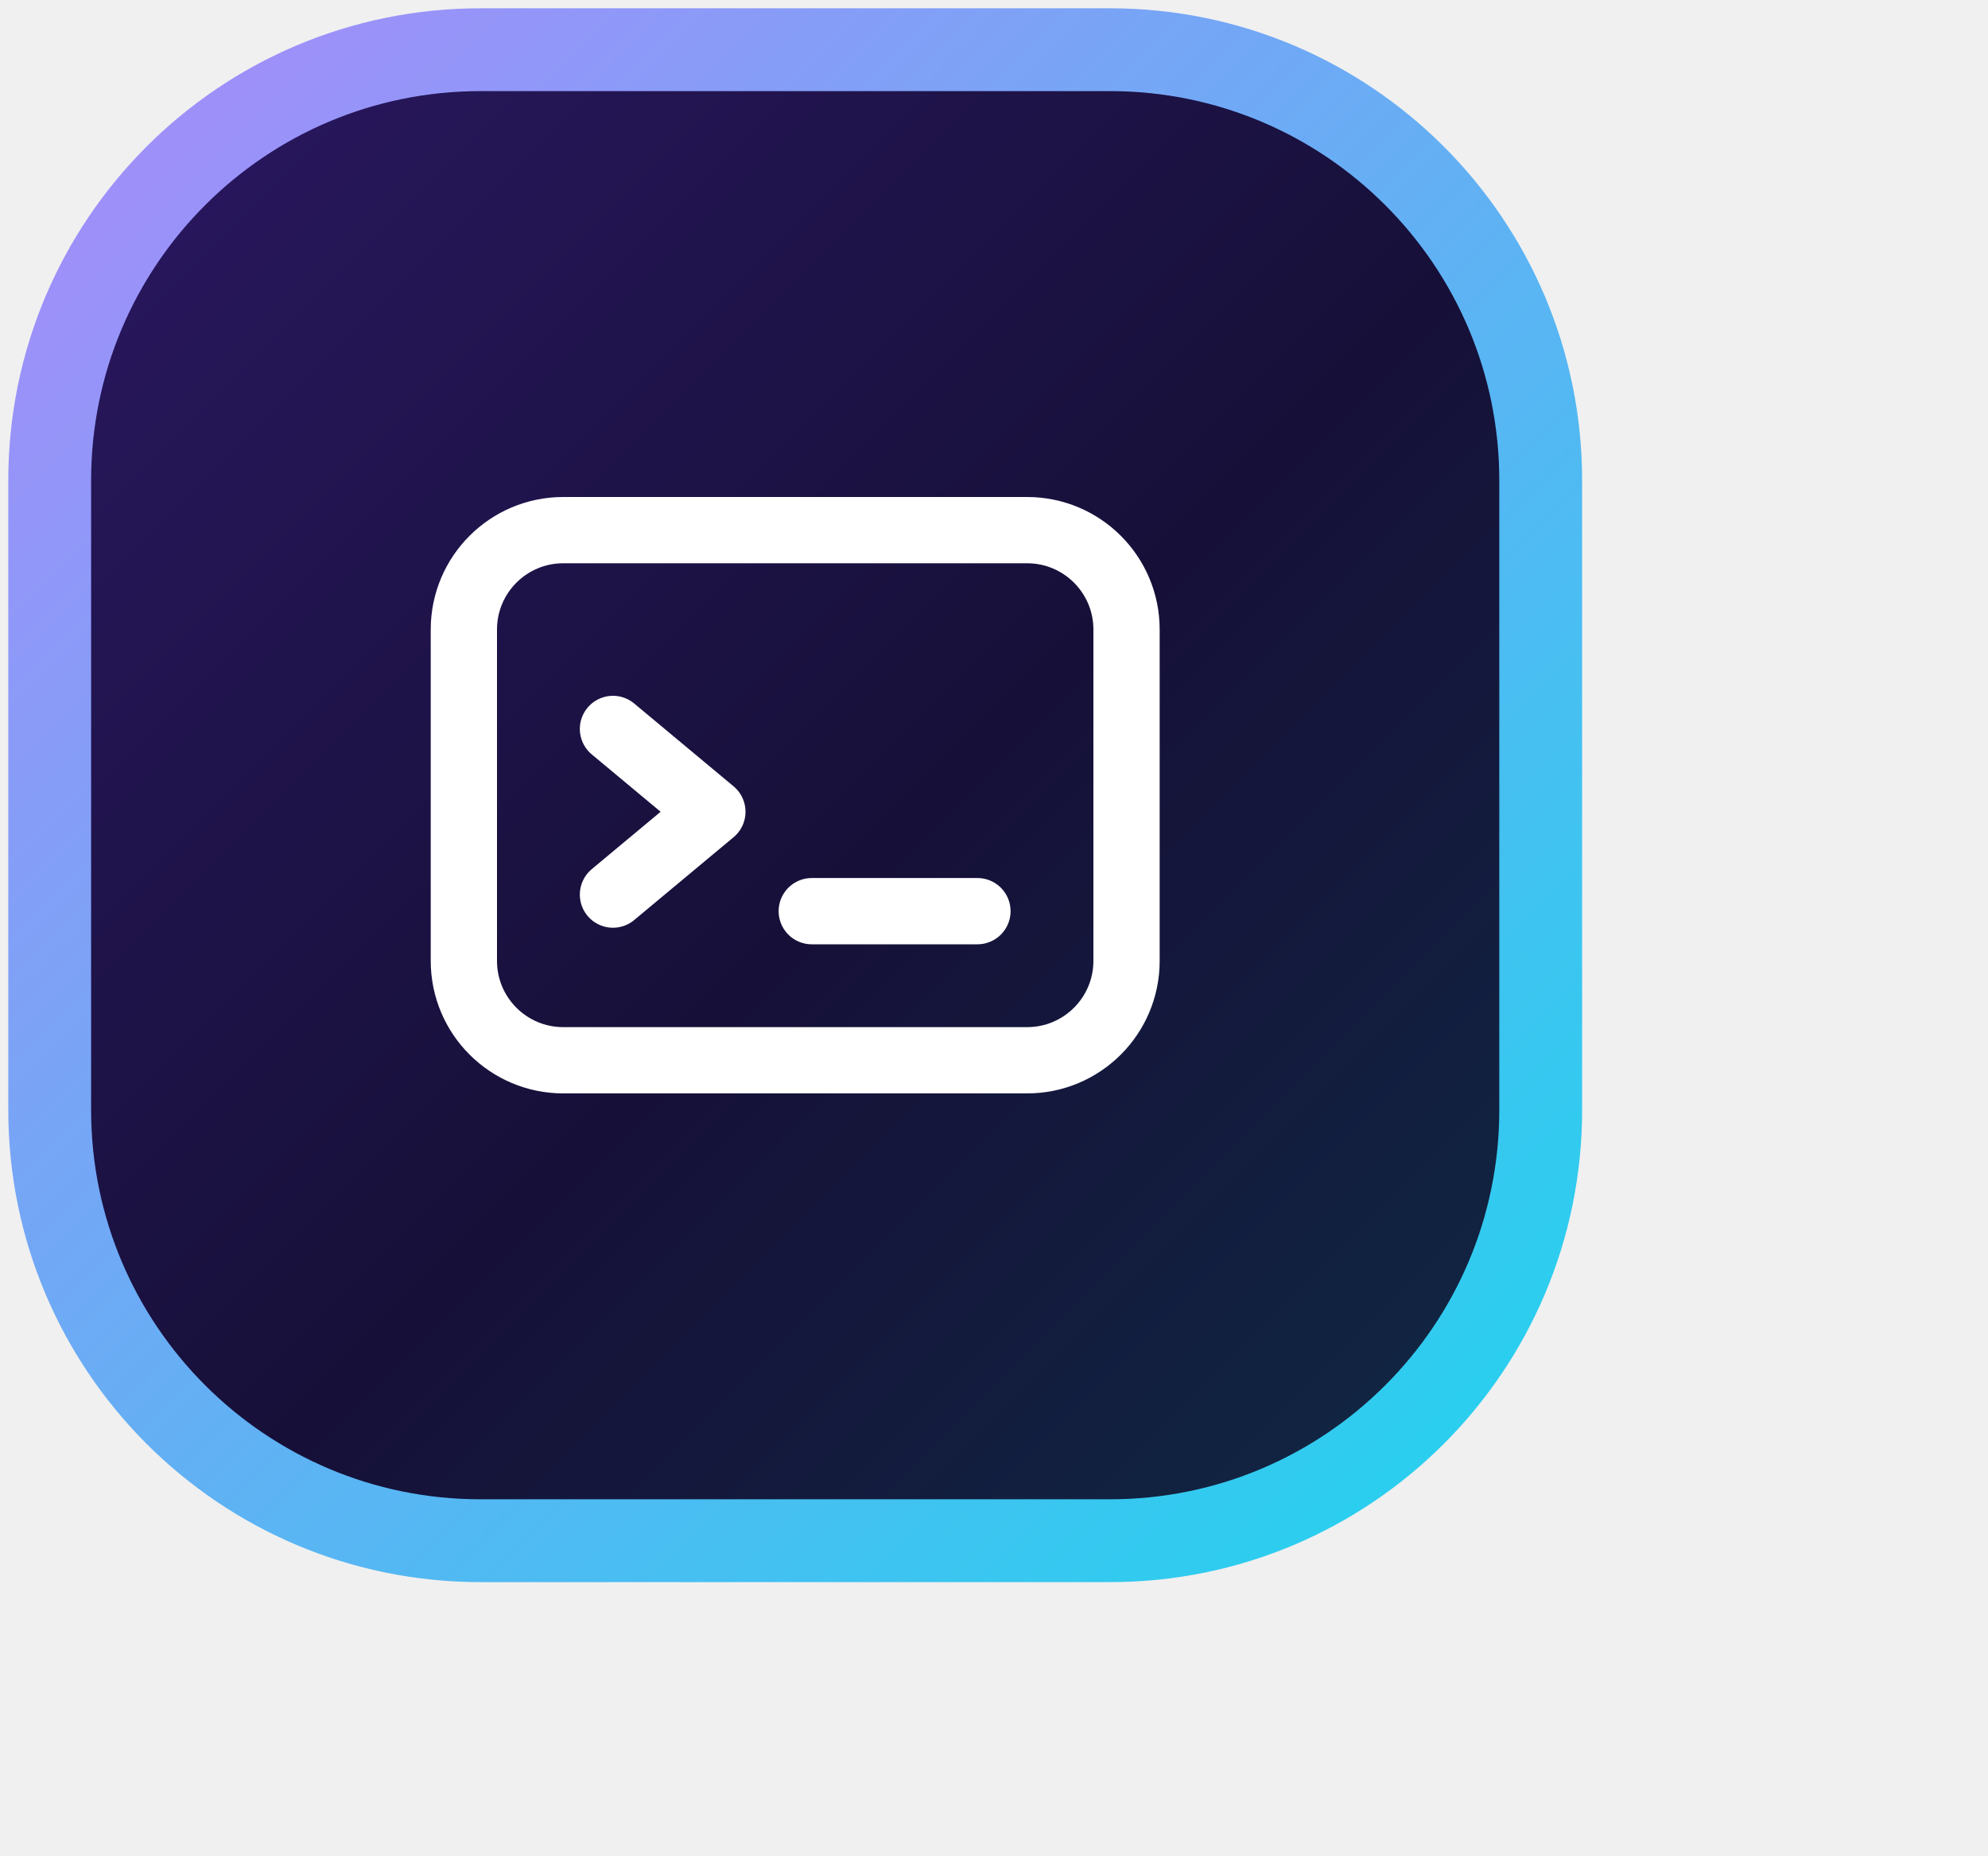
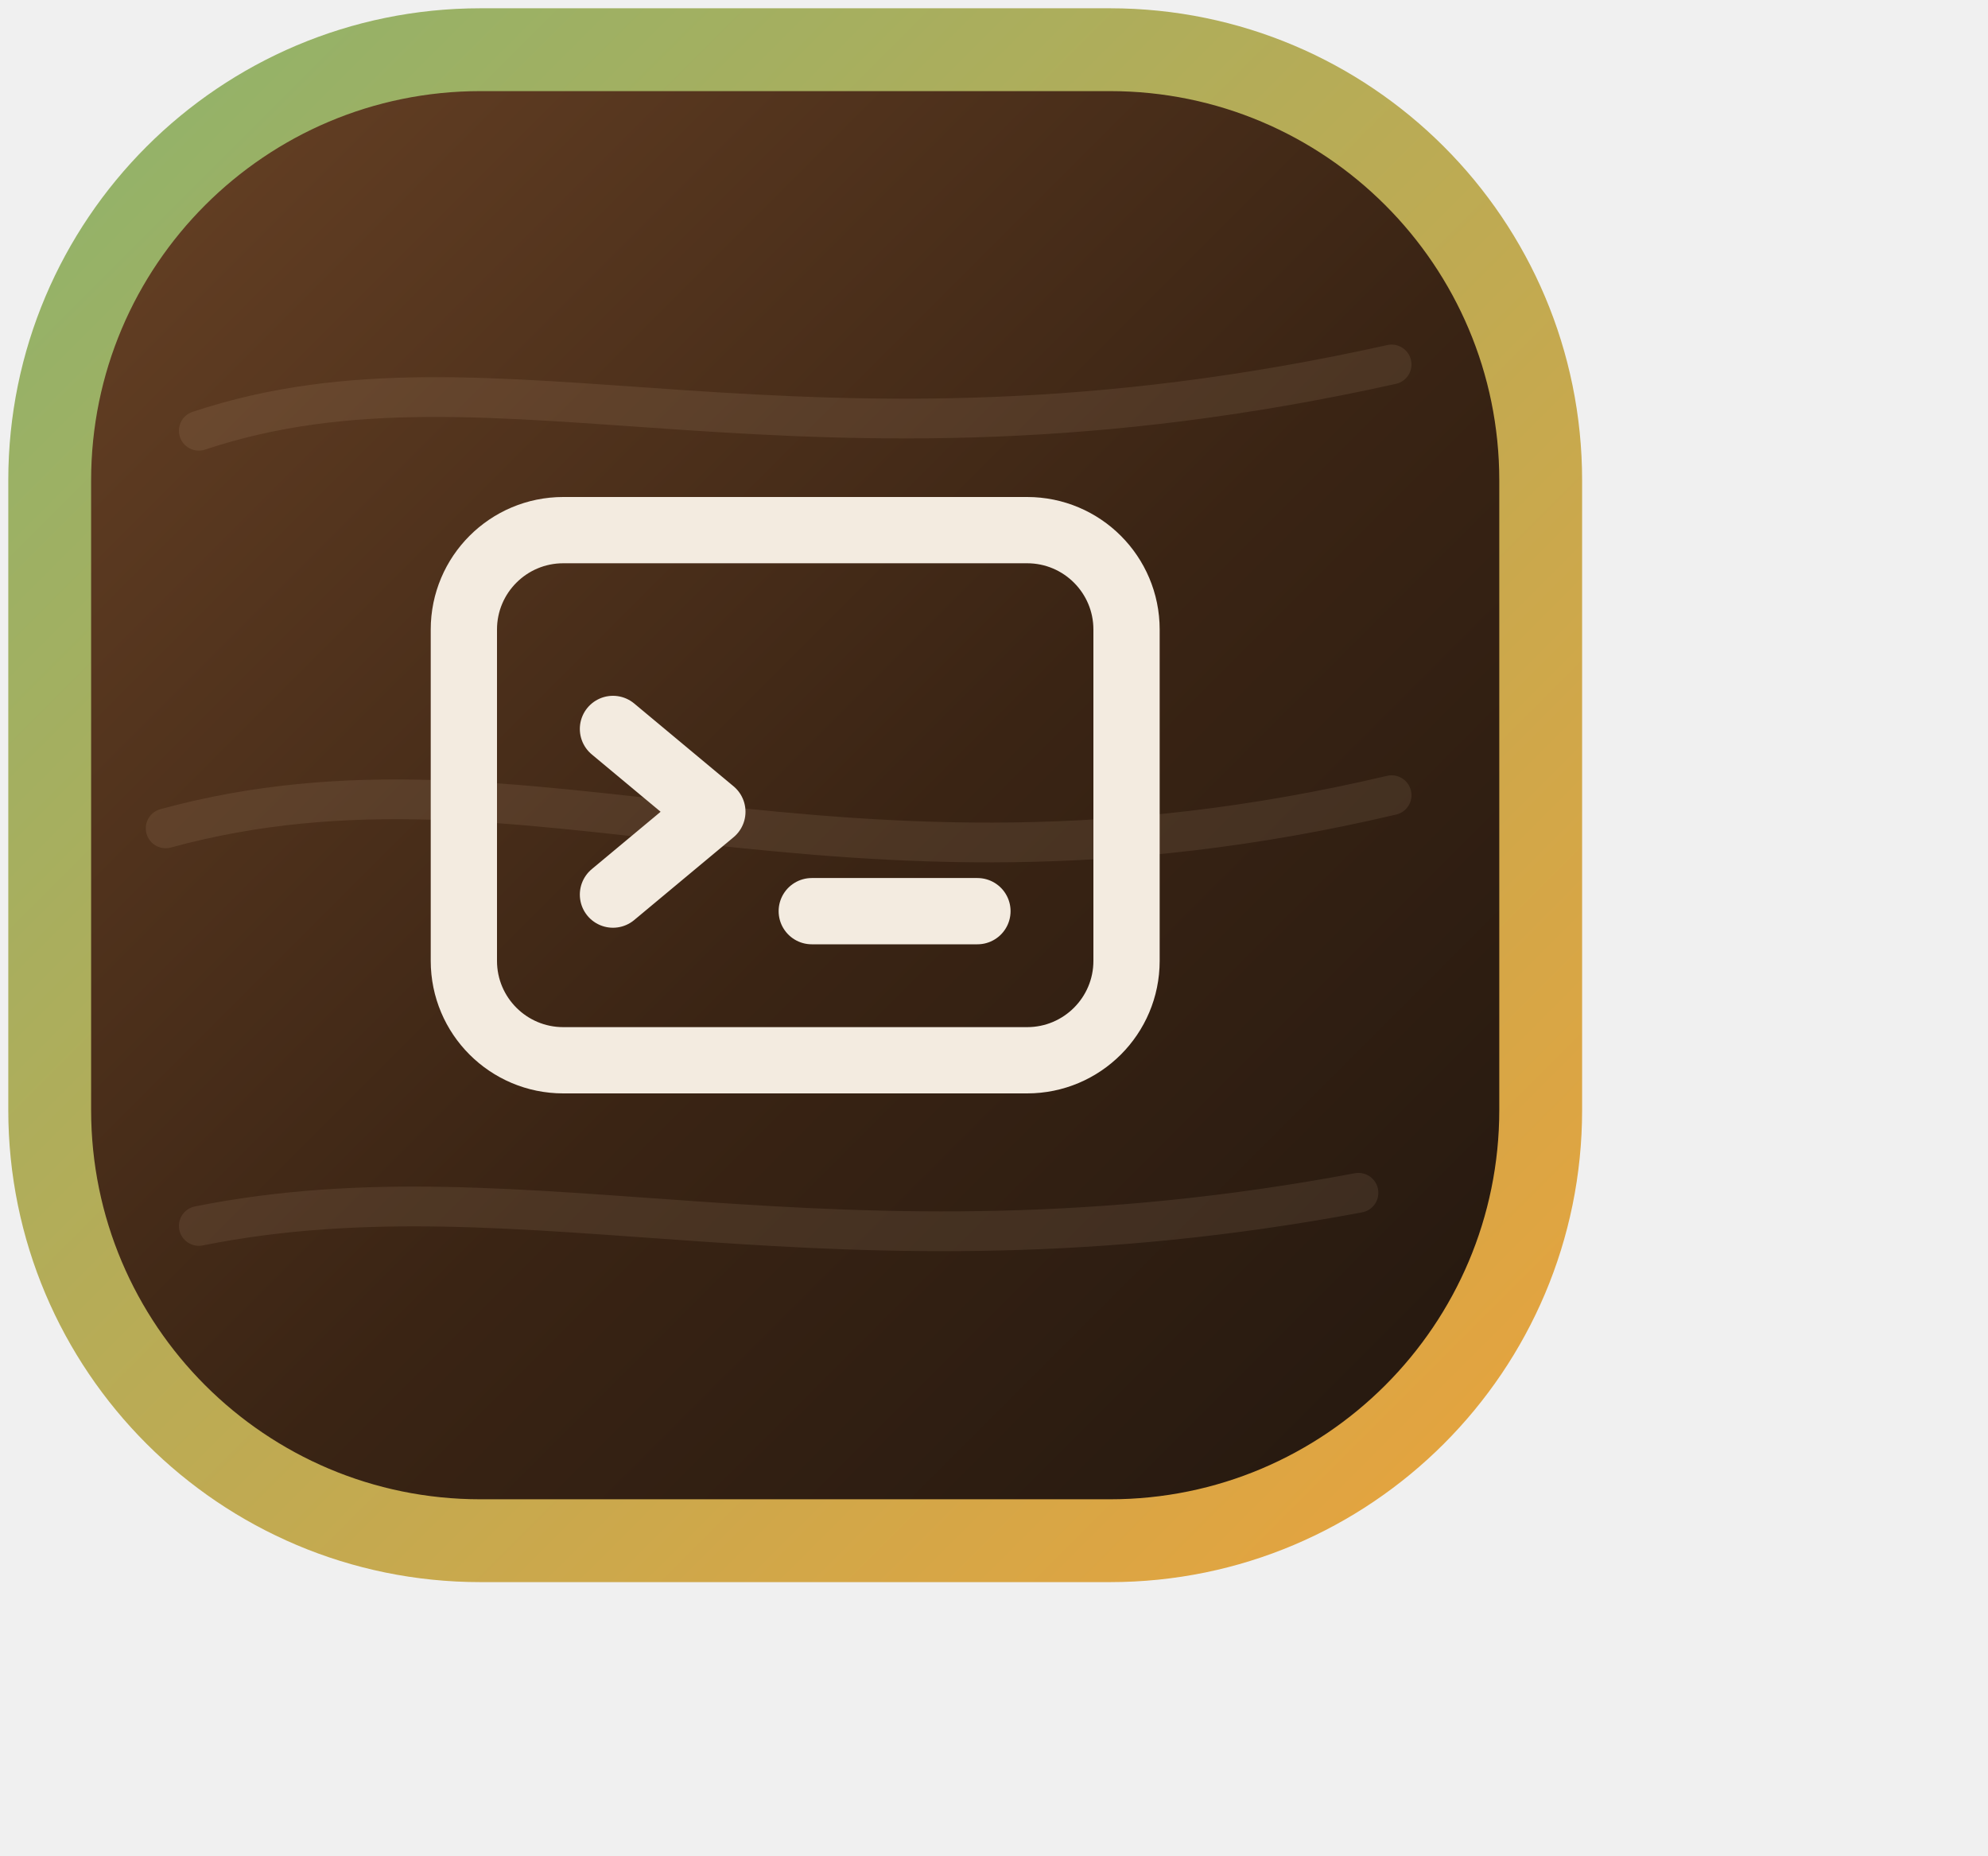
<svg xmlns="http://www.w3.org/2000/svg" width="60" height="56" viewBox="0 0 60 56" aria-hidden="true">
  <defs>
    <linearGradient id="tile" x1="0" y1="0" x2="1" y2="1">
-       <stop offset="0" stop-color="#2B1863" />
-       <stop offset="0.55" stop-color="#161038" />
-       <stop offset="1" stop-color="#0F2A44" />
+       <stop offset="0" stop-color="#6A4326" />
+       <stop offset="0.55" stop-color="#3A2414" />
+       <stop offset="1" stop-color="#22170F" />
    </linearGradient>
    <linearGradient id="edge" x1="0" y1="0" x2="1" y2="1">
-       <stop offset="0" stop-color="#A78BFA" />
-       <stop offset="1" stop-color="#22D3EE" />
+       <stop offset="0" stop-color="#8FB36B" />
+       <stop offset="1" stop-color="#E8A33D" />
    </linearGradient>
  </defs>
  <rect x="1.5" y="1.5" width="45" height="45" rx="13" fill="url(#tile)" stroke="url(#edge)" stroke-width="2.5" />
-   <g transform="translate(12 12)" fill="none" stroke="#FFFFFF" stroke-width="2" stroke-linecap="round" stroke-linejoin="round">
+   <g fill="none" stroke="#FFE7C7" stroke-opacity=".09" stroke-width="1.2" stroke-linecap="round">
+     <path d="M6 13c9-3 18 2 36-2" />
+     <path d="M5 25c11-3 20 3 37-1" />
+     <path d="M6 37c10-2 19 2 35-1" />
+   </g>
+   <g transform="translate(12 12)" fill="none" stroke="#F3EBE0" stroke-width="2" stroke-linecap="round" stroke-linejoin="round">
    <rect x="2" y="4" width="20" height="16" rx="3" />
    <path d="M6.5 10l3 2.5-3 2.5M12.5 15.5h5" />
  </g>
</svg>
